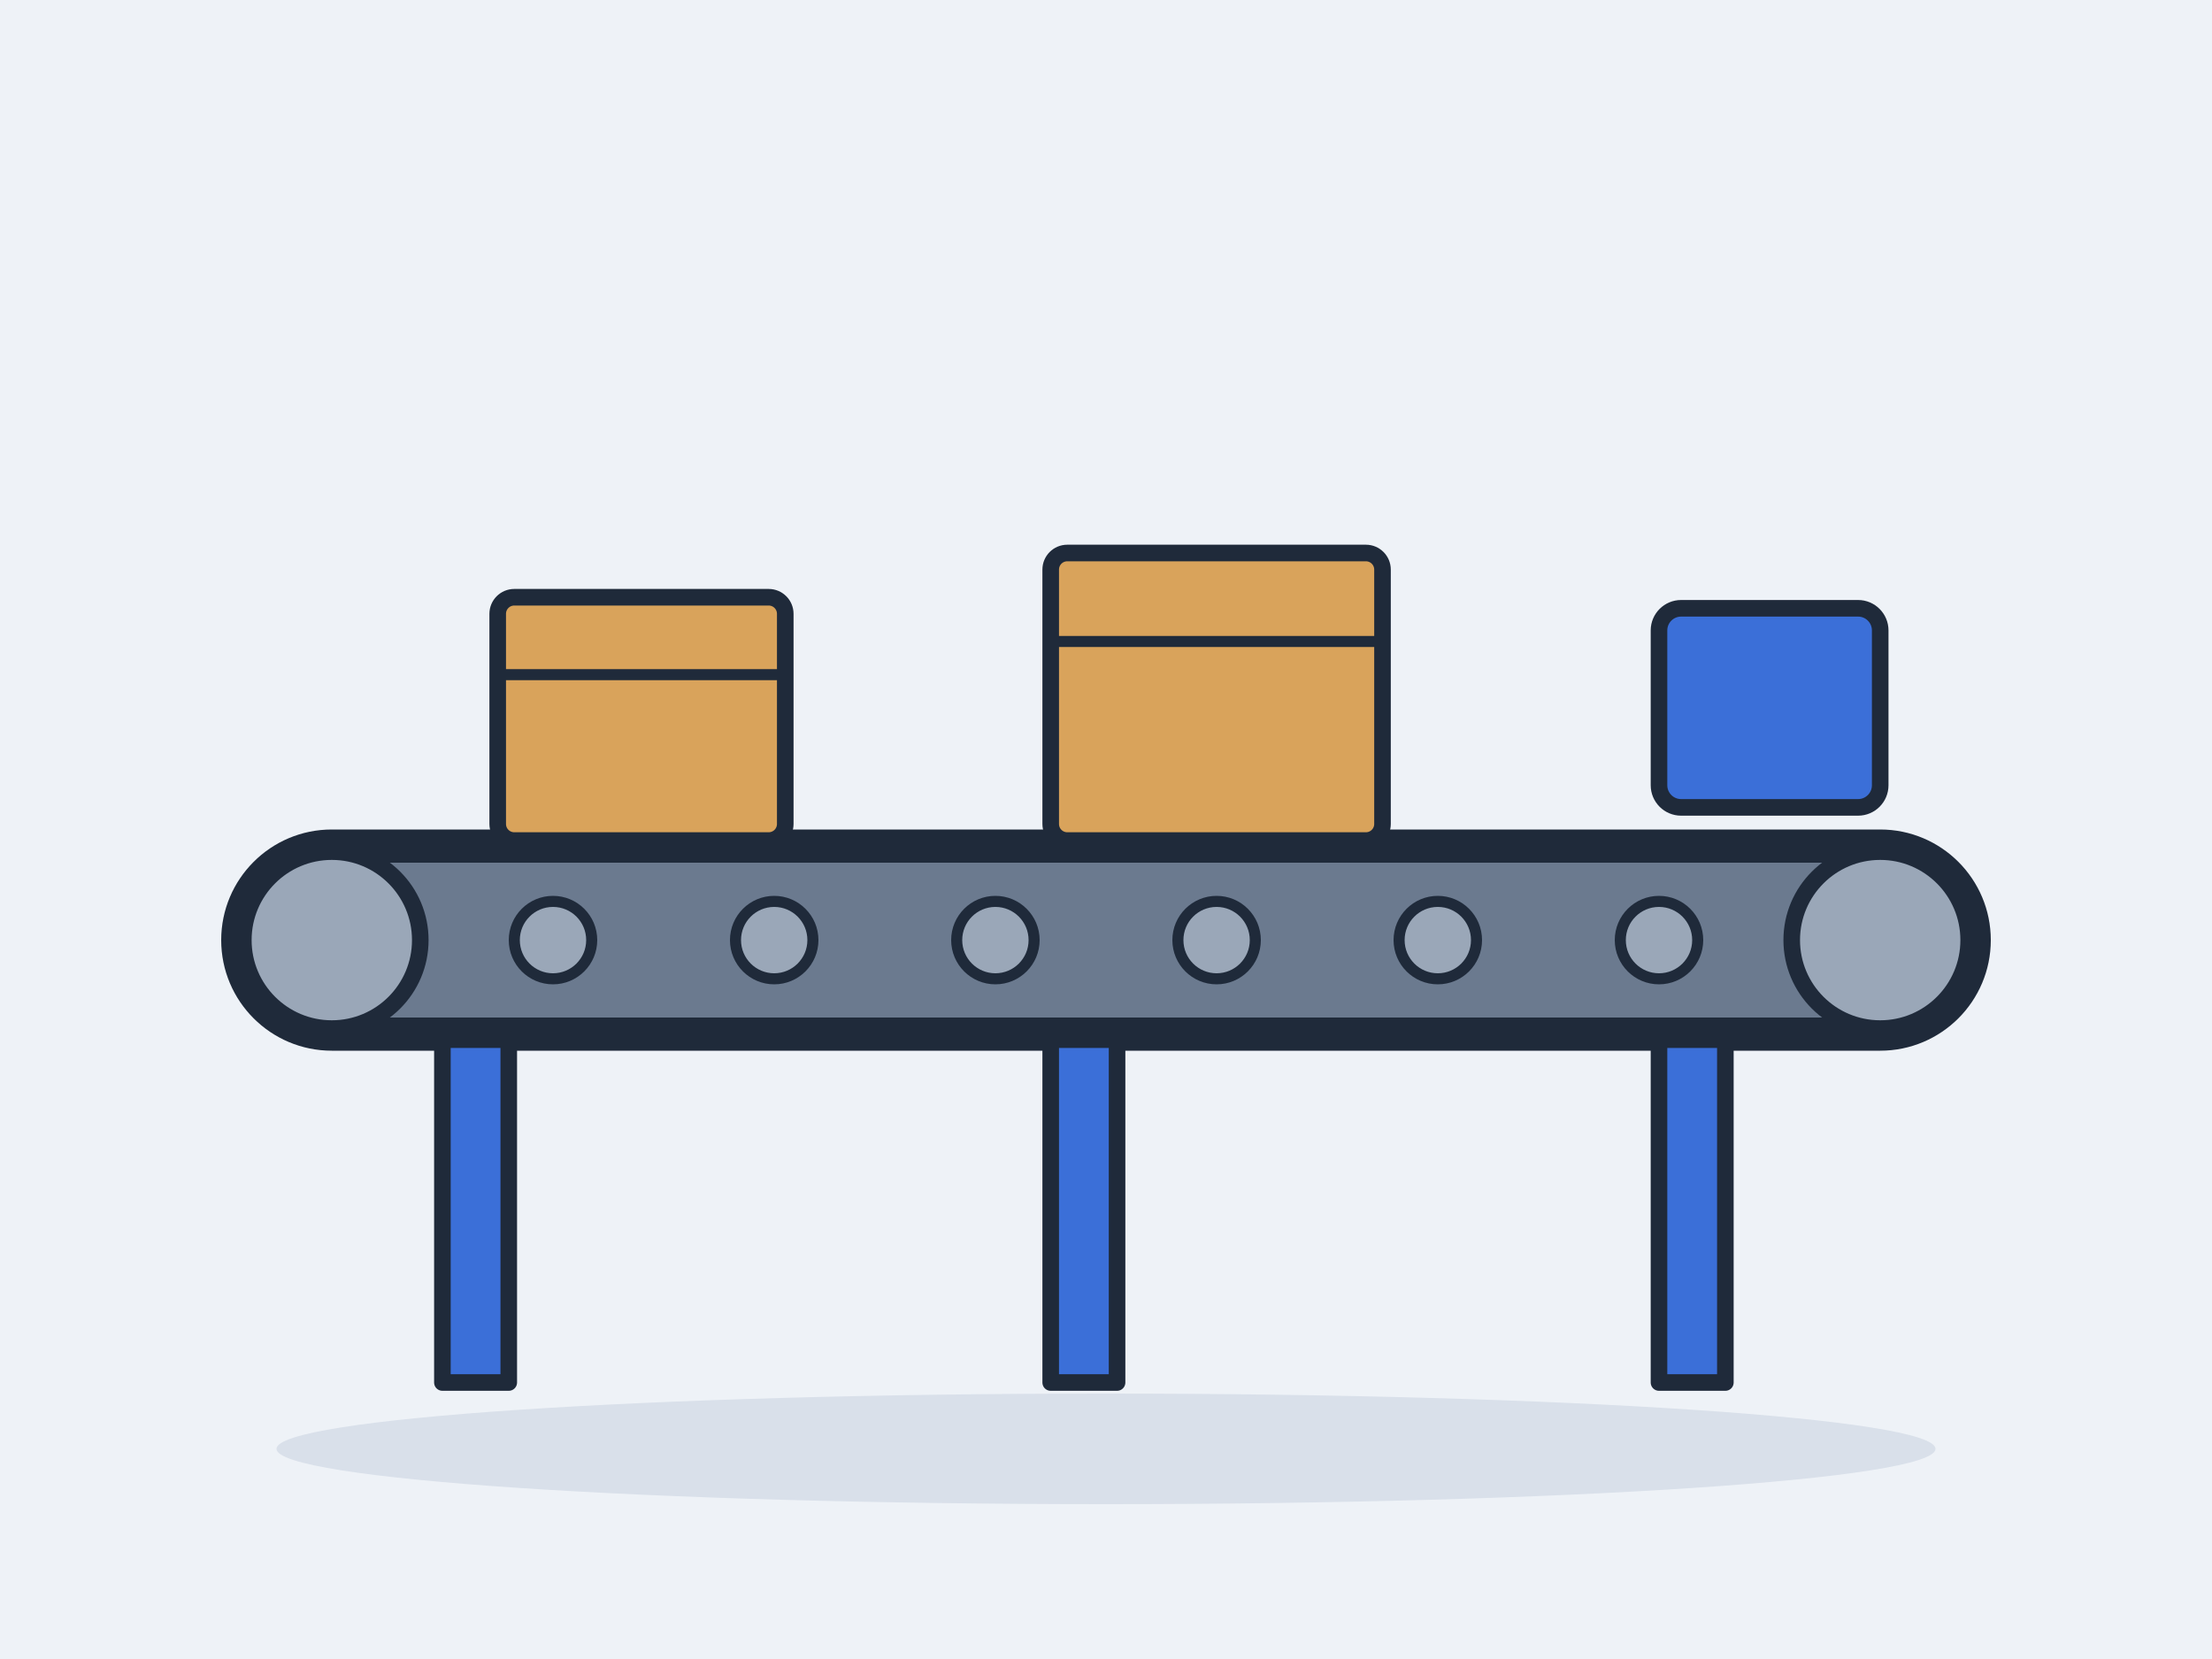
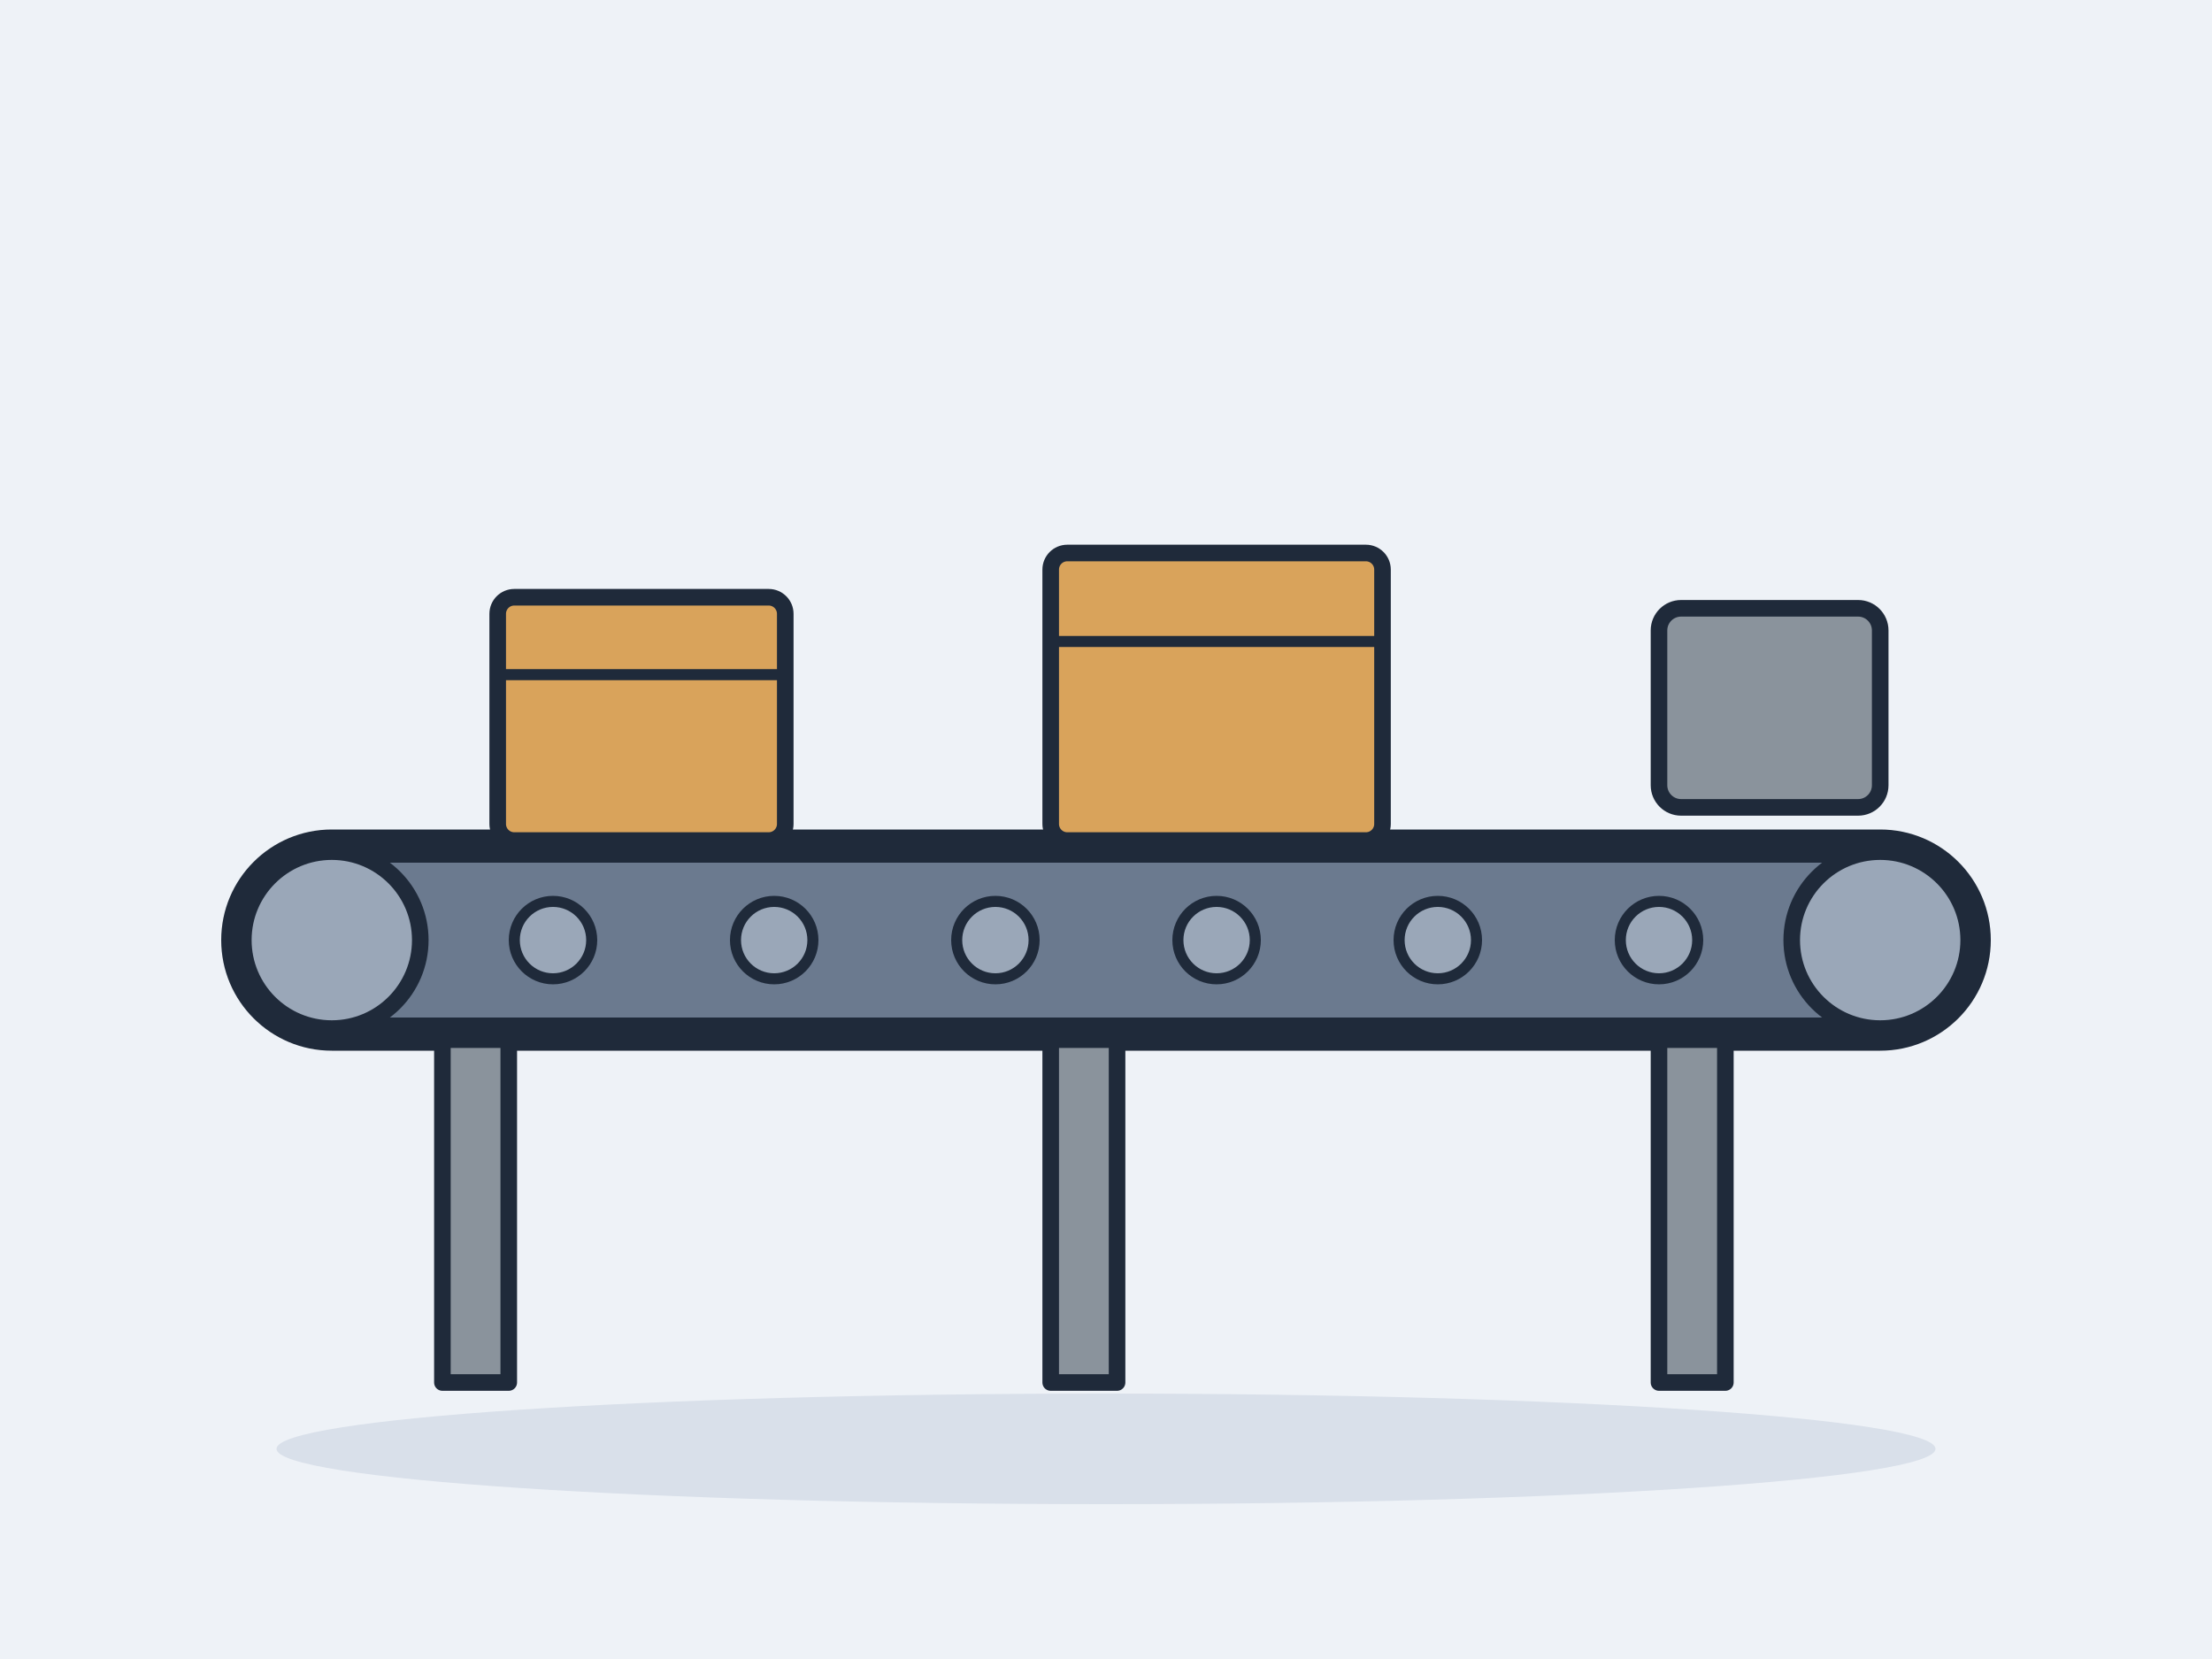
<svg xmlns="http://www.w3.org/2000/svg" viewBox="0 0 400 300">
  <rect width="400" height="300" fill="#eef2f7" />
  <ellipse cx="200" cy="262" rx="150" ry="10" fill="#d9e0ea" />
  <rect x="40" y="150" width="320" height="40" rx="20" fill="#1f2a3a" />
  <rect x="46" y="156" width="308" height="28" rx="14" fill="#6b7a8f" />
  <circle cx="60" cy="170" r="16" fill="#9aa7b8" stroke="#1f2a3a" stroke-width="3" stroke-linejoin="round" />
  <circle cx="340" cy="170" r="16" fill="#9aa7b8" stroke="#1f2a3a" stroke-width="3" stroke-linejoin="round" />
  <circle cx="100" cy="170" r="7" fill="#9aa7b8" stroke="#1f2a3a" stroke-width="2" />
  <circle cx="140" cy="170" r="7" fill="#9aa7b8" stroke="#1f2a3a" stroke-width="2" />
  <circle cx="180" cy="170" r="7" fill="#9aa7b8" stroke="#1f2a3a" stroke-width="2" />
  <circle cx="220" cy="170" r="7" fill="#9aa7b8" stroke="#1f2a3a" stroke-width="2" />
  <circle cx="260" cy="170" r="7" fill="#9aa7b8" stroke="#1f2a3a" stroke-width="2" />
  <circle cx="300" cy="170" r="7" fill="#9aa7b8" stroke="#1f2a3a" stroke-width="2" />
  <rect x="90" y="108" width="52" height="44" rx="3" fill="#d9a35b" stroke="#1f2a3a" stroke-width="3" stroke-linejoin="round" />
  <rect x="190" y="100" width="60" height="52" rx="3" fill="#d9a35b" stroke="#1f2a3a" stroke-width="3" stroke-linejoin="round" />
  <line x1="90" y1="122" x2="142" y2="122" stroke="#1f2a3a" stroke-width="2" />
  <line x1="190" y1="116" x2="250" y2="116" stroke="#1f2a3a" stroke-width="2" />
-   <rect x="80" y="188" width="12" height="62" fill="#3b6fd8" stroke="#1f2a3a" stroke-width="3" stroke-linejoin="round" />
-   <rect x="190" y="188" width="12" height="62" fill="#3b6fd8" stroke="#1f2a3a" stroke-width="3" stroke-linejoin="round" />
-   <rect x="300" y="188" width="12" height="62" fill="#3b6fd8" stroke="#1f2a3a" stroke-width="3" stroke-linejoin="round" />
-   <rect x="300" y="110" width="40" height="36" rx="4" fill="#3b6fd8" stroke="#1f2a3a" stroke-width="3" stroke-linejoin="round" />
+   <rect x="80" y="188" width="12" height="62" fill="#8A939C" stroke="#1f2a3a" stroke-width="3" stroke-linejoin="round" />
+   <rect x="190" y="188" width="12" height="62" fill="#8A939C" stroke="#1f2a3a" stroke-width="3" stroke-linejoin="round" />
+   <rect x="300" y="188" width="12" height="62" fill="#8A939C" stroke="#1f2a3a" stroke-width="3" stroke-linejoin="round" />
+   <rect x="300" y="110" width="40" height="36" rx="4" fill="#8A939C" stroke="#1f2a3a" stroke-width="3" stroke-linejoin="round" />
</svg>
